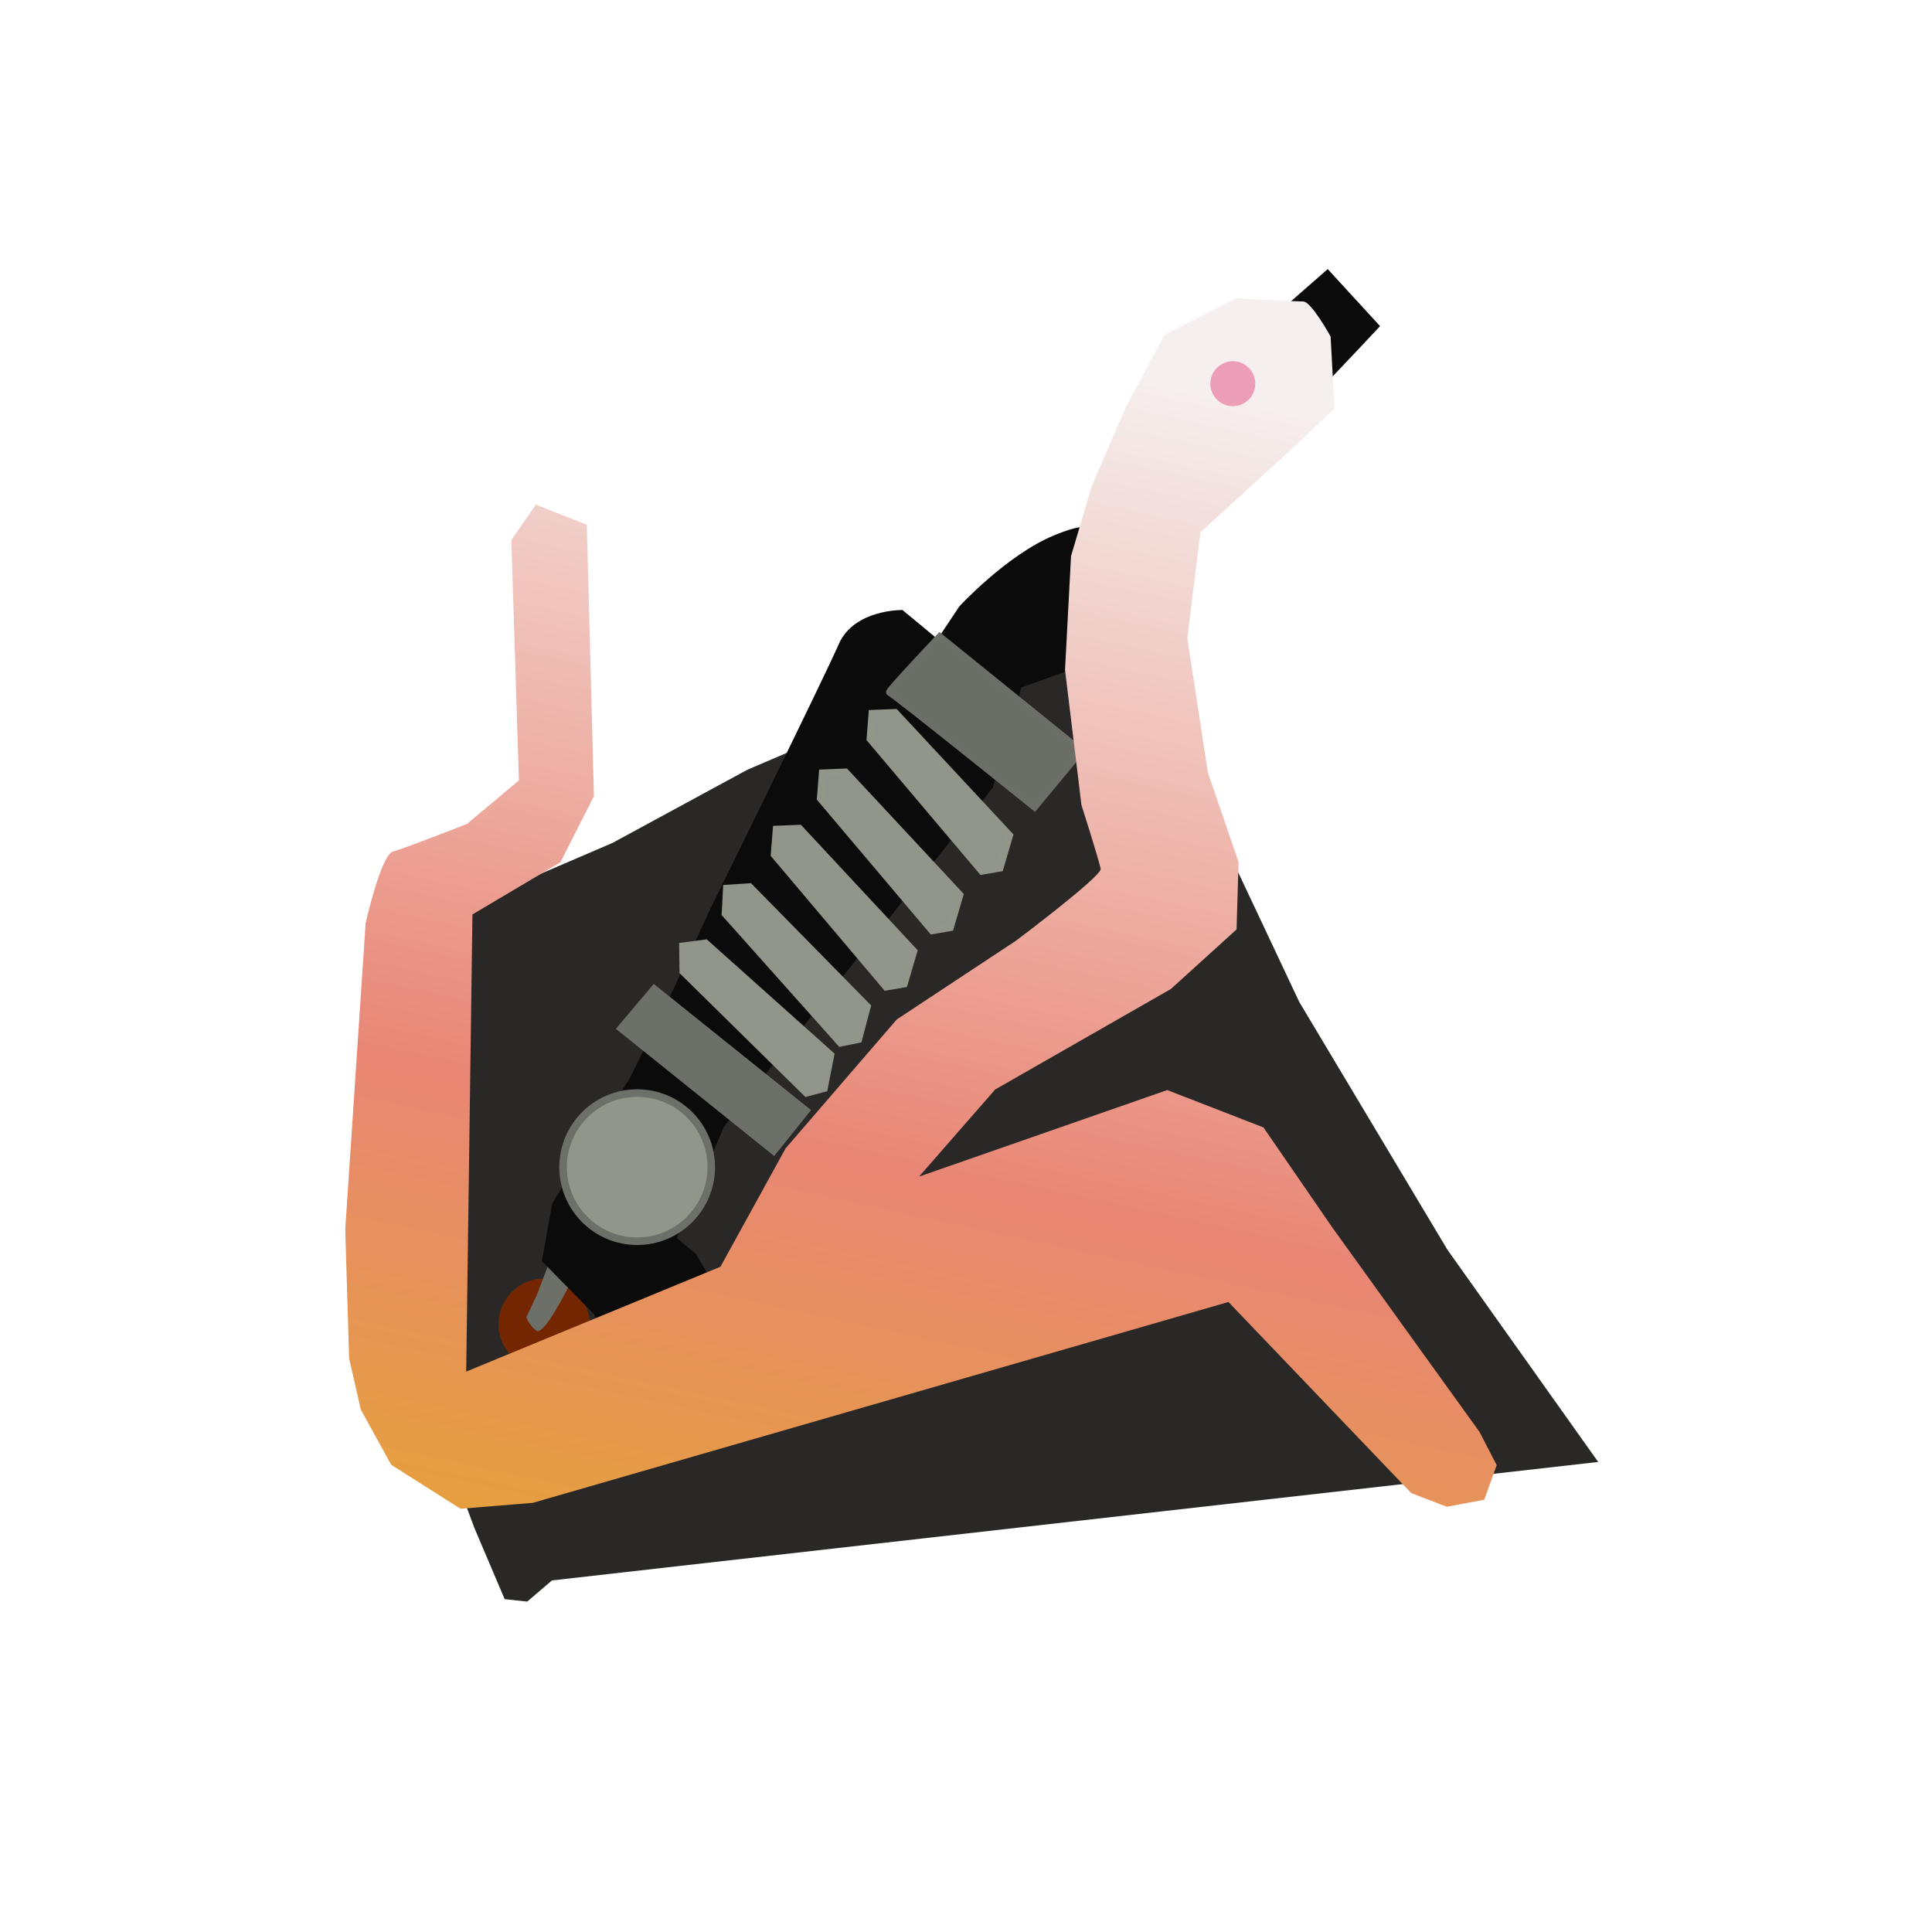
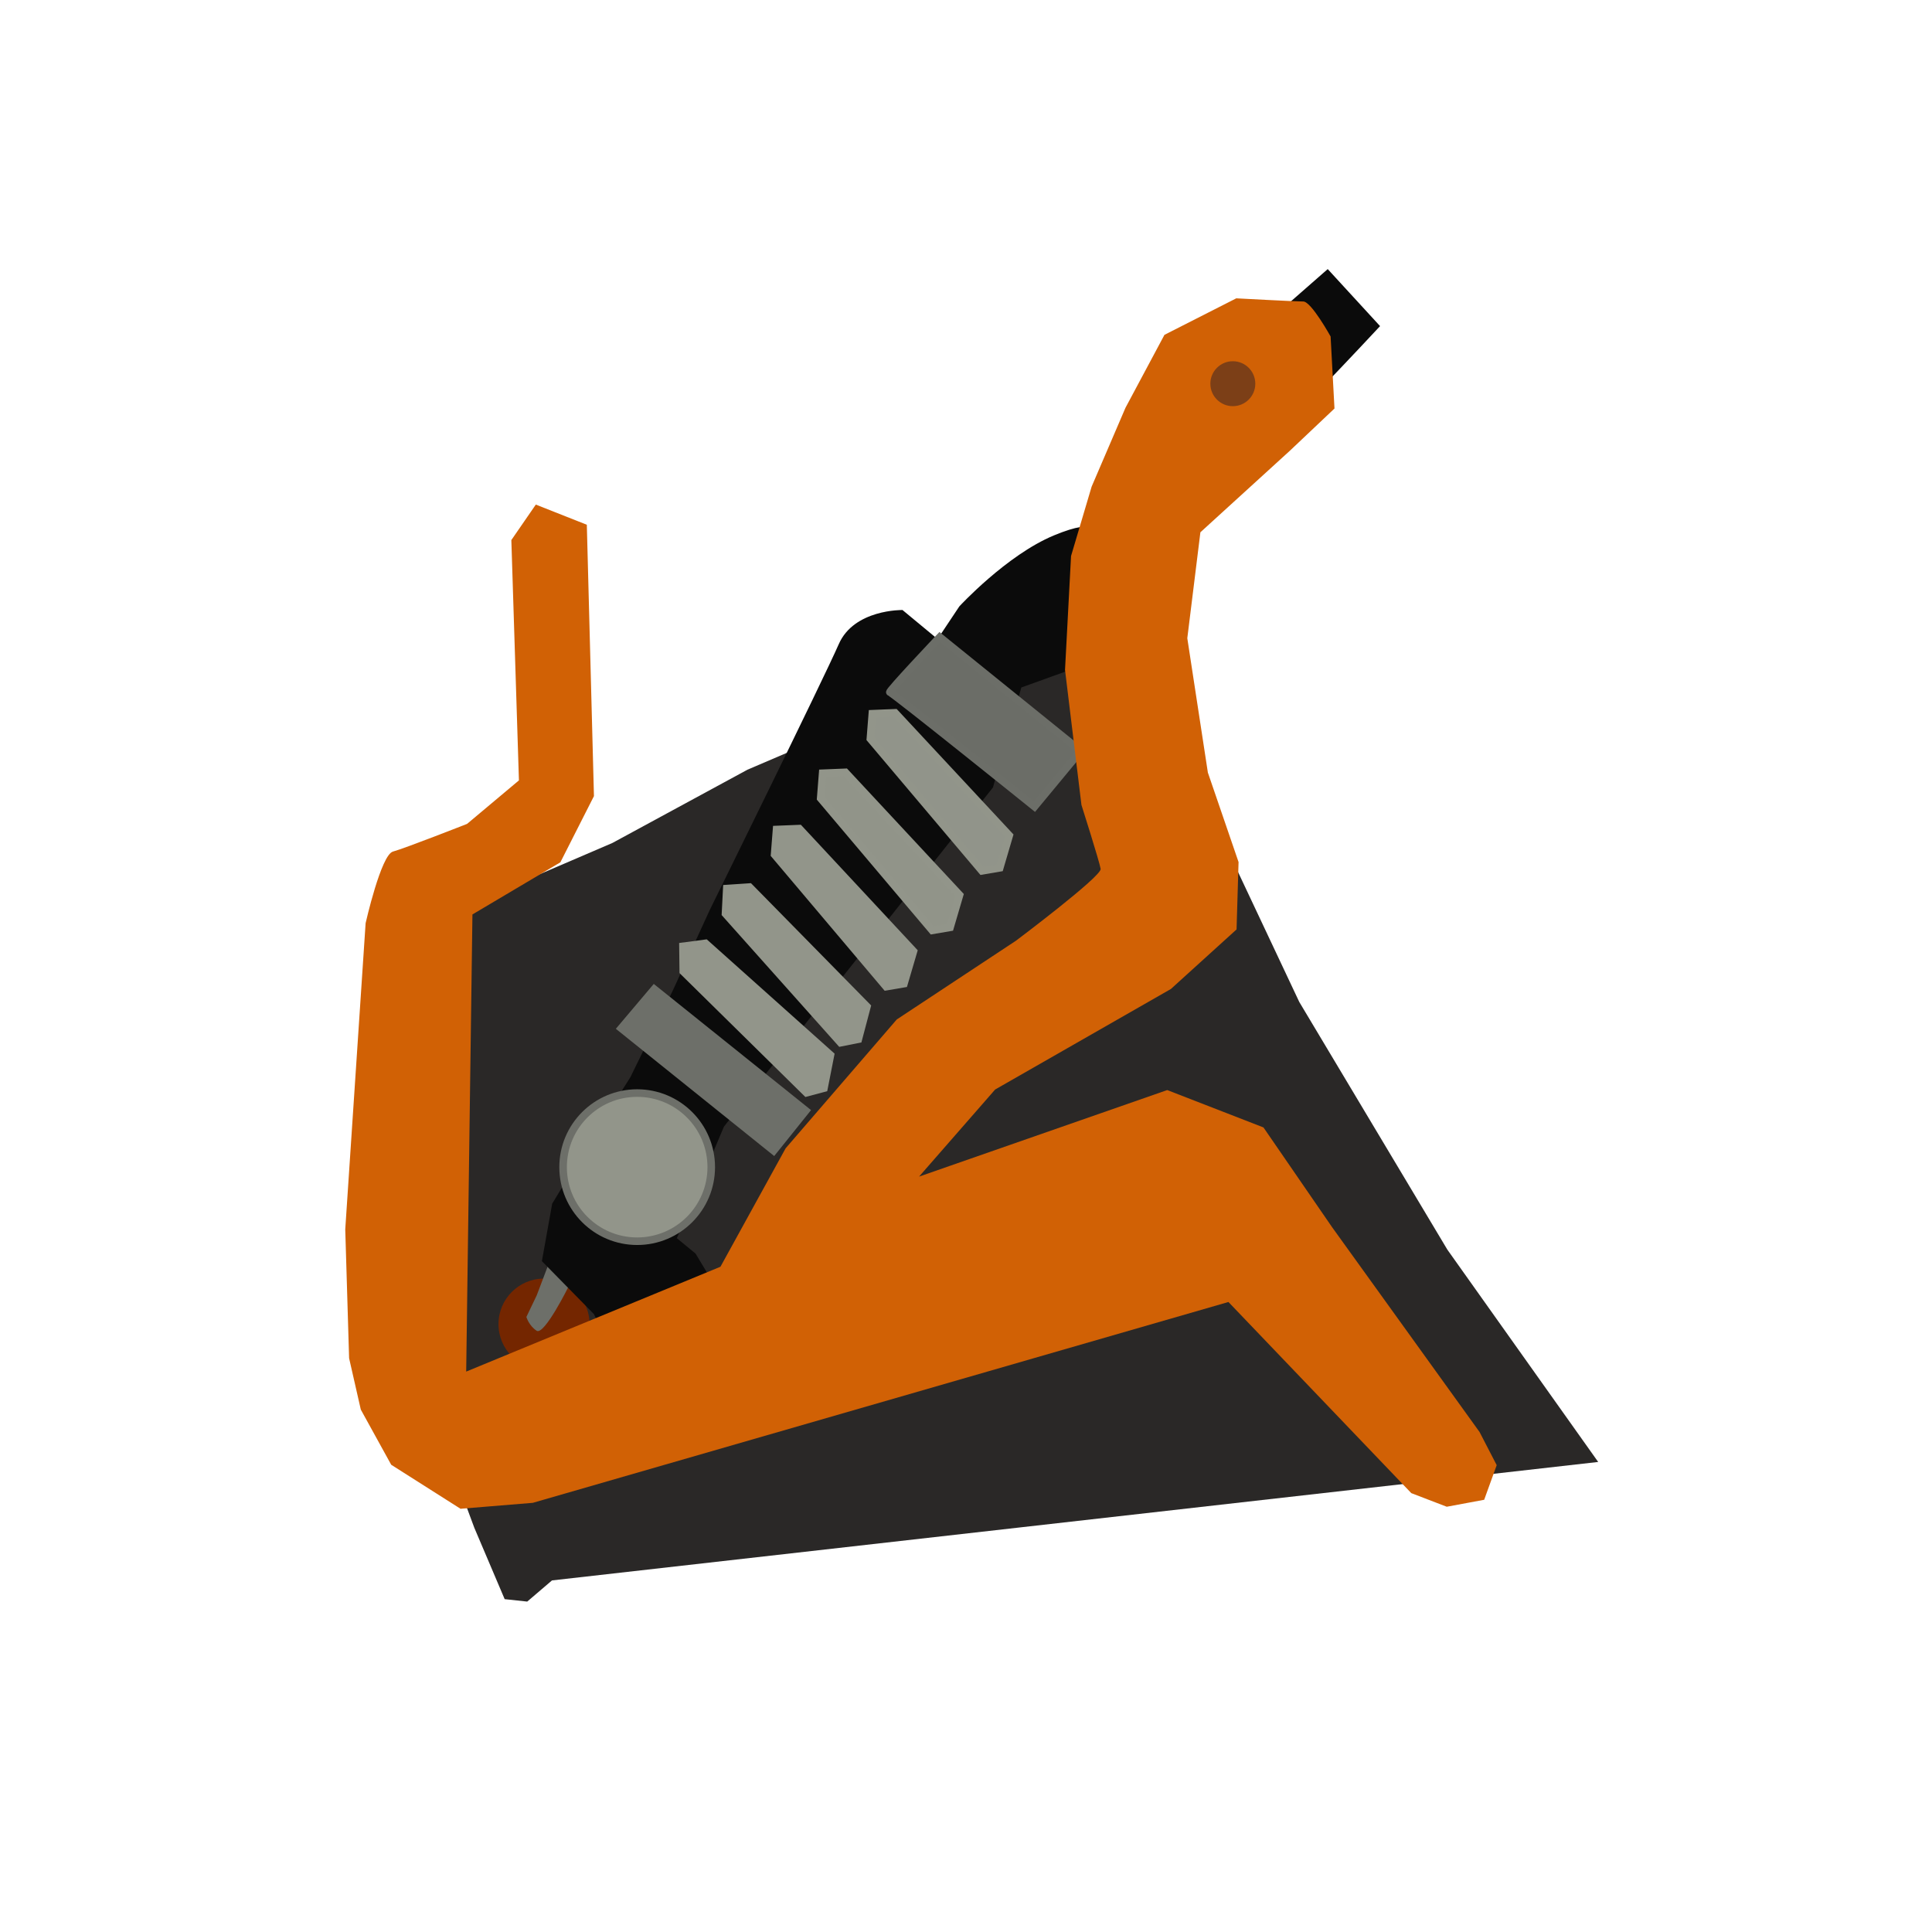
<svg xmlns="http://www.w3.org/2000/svg" xmlns:xlink="http://www.w3.org/1999/xlink" width="256" height="256" viewBox="0 0 67.733 67.733" version="1.1" id="svg5" xml:space="preserve">
  <defs id="defs2">
-     <linearGradient id="linearGradient5782">
-       <stop style="stop-color:#f5f0ef;stop-opacity:1;" offset="0" id="stop5778" />
-       <stop style="stop-color:#e98675;stop-opacity:1;" offset="0.637" id="stop8322" />
-       <stop style="stop-color:#e5a238;stop-opacity:1;" offset="1" id="stop5780" />
-     </linearGradient>
-     <linearGradient xlink:href="#linearGradient5782" id="linearGradient5784" x1="47.906" y1="154.321" x2="38.293" y2="198.975" gradientUnits="userSpaceOnUse" gradientTransform="translate(-12.09169,-142.1722)" />
    <clipPath clipPathUnits="userSpaceOnUse" id="clipPath45897">
      <use x="0" y="0" xlink:href="#g45893" id="use45899" />
    </clipPath>
  </defs>
  <g id="layer1">
    <path style="fill:#2a2827;fill-opacity:1;stroke:none;stroke-width:0.265px;stroke-linecap:butt;stroke-linejoin:miter;stroke-opacity:1" d="m 18.484,56.149 0.868,-0.742 36.678,-4.153 -5.288,-7.444 -5.191,-8.682 -3.567,-7.57 -1.583,-7.842 -4.994,3.331 -9.201,3.937 -4.738,2.57 -3.787,1.627 -2.329,0.918 0.525,5.353 -0.279,13.334 1.031,2.776 1.064,2.502 z" id="path1994" />
    <g id="g61958" transform="translate(-12.94601,-140.8041)">
      <circle style="fill:#742600;fill-opacity:1;fill-rule:evenodd;stroke:none;stroke-width:0.265;stroke-opacity:1" id="path58870" cx="32.019" cy="187.226" r="1.597" />
      <path style="fill:#6d6f69;fill-opacity:1;stroke:none;stroke-width:0.265px;stroke-linecap:butt;stroke-linejoin:miter;stroke-opacity:1" d="m 32.291,184.823 -0.528,1.393 -0.363,0.759 c 0,0 0.09,0.308 0.36,0.483 0.269,0.175 1.129,-1.569 1.129,-1.569 l 0.575,-0.965 z" id="path59907" />
      <path style="fill:#0b0b0b;fill-opacity:1;stroke:none;stroke-width:0.265px;stroke-linecap:butt;stroke-linejoin:miter;stroke-opacity:1" d="m 59.494,150.238 -2.821,2.471 -3.362,4.145 -2.041,2.721 c 0,0 0.283,-0.689 -1.376,0 -1.659,0.689 -3.315,2.488 -3.315,2.488 l -0.763,1.145 -1.23,-1.018 c 0,0 -1.698,-0.031 -2.234,1.197 -0.536,1.228 -4.512,9.297 -4.512,9.297 l -1.314,2.862 -1.481,3.025 -1.284,2.028 -1.456,2.404 -0.361,2.015 1.823,1.856 0.681,1.377 3.876,-1.849 -0.993,-1.649 -0.656,-0.54 1.651,-3.911 4.3,-5.427 5.131,-6.463 0.996,-3.506 1.872,-0.675 c 0,0 5.726,-7.351 6.058,-7.351 0.332,0 4.646,-4.643 4.646,-4.643 z" id="path16171" />
      <path style="fill:#6b6d67;fill-opacity:1;stroke:#6c6e68;stroke-width:0.265px;stroke-linecap:butt;stroke-linejoin:miter;stroke-opacity:1" d="m 44.145,165.075 c 0.116,0.022 5.069,4.009 5.069,4.009 l 1.617,-1.953 -4.938,-3.991 c 0,0 -1.842,1.944 -1.748,1.935 z" id="path22637" />
      <path style="fill:#6d6f69;fill-opacity:1;stroke:#6d6f69;stroke-width:0.265px;stroke-linecap:butt;stroke-linejoin:miter;stroke-opacity:1" d="m 34.725,176.854 5.343,4.293 1.126,-1.404 -5.31,-4.26 z" id="path27817" />
      <path style="fill:#92958a;fill-opacity:1;stroke:#92958a;stroke-width:0.268px;stroke-linecap:butt;stroke-linejoin:miter;stroke-opacity:1" d="m 36.902,174.862 4.319,4.252 0.611,-0.162 0.228,-1.159 -4.38,-3.916 -0.789,0.104 z" id="path30132" />
      <path style="fill:#92958a;fill-opacity:1;stroke:#92958a;stroke-width:0.268px;stroke-linecap:butt;stroke-linejoin:miter;stroke-opacity:1" d="m 38.382,172.837 4.035,4.522 0.62,-0.123 0.302,-1.142 -4.118,-4.19 -0.794,0.053 z" id="path30132-3" />
      <path style="fill:#92958a;fill-opacity:1;stroke:#92958a;stroke-width:0.268px;stroke-linecap:butt;stroke-linejoin:miter;stroke-opacity:1" d="m 40.103,170.765 3.911,4.629 0.623,-0.106 0.333,-1.133 -4.003,-4.3 -0.795,0.032 z" id="path30132-6" />
      <path style="fill:#919489;fill-opacity:1;stroke:#92958a;stroke-width:0.268px;stroke-linecap:butt;stroke-linejoin:miter;stroke-opacity:1" d="m 41.719,168.792 3.911,4.629 0.623,-0.106 0.333,-1.133 -4.003,-4.3 -0.795,0.032 z" id="path30132-6-7" />
      <path style="fill:#91948a;fill-opacity:1;stroke:#92958a;stroke-width:0.268px;stroke-linecap:butt;stroke-linejoin:miter;stroke-opacity:1" d="m 43.461,166.705 3.911,4.629 0.623,-0.106 0.333,-1.133 -4.003,-4.3 -0.795,0.032 z" id="path30132-6-5" />
      <g id="g45905" transform="translate(-49.64572,-0.534641)">
        <circle style="fill:#92958a;fill-opacity:1;fill-rule:evenodd;stroke:#6d6f69;stroke-width:0.265;stroke-opacity:1" id="path41524" cx="84.93" cy="182.257" r="2.597" />
        <g id="g45895" clip-path="url(#clipPath45897)" style="fill:#000000;fill-opacity:1;fill-rule:evenodd;stroke:none;stroke-opacity:1" transform="translate(5.672101,1.379451)">
          <g id="g45893" style="fill:#000000;fill-opacity:1;fill-rule:evenodd;stroke:none;stroke-opacity:1">
            <path id="path42252" style="fill:#000000;fill-opacity:1;stroke:none;stroke-width:0.265" d="m 79.754,180.883 a 0.51,0.51 0 0 1 -0.51,0.51 0.51,0.51 0 0 1 -0.51,-0.51 0.51,0.51 0 0 1 0.51,-0.51 0.51,0.51 0 0 1 0.51,0.51 z" />
          </g>
        </g>
      </g>
    </g>
-     <path style="fill:url(#linearGradient5784);fill-opacity:1;stroke:none;stroke-width:0.265px;stroke-linecap:butt;stroke-linejoin:miter;stroke-opacity:1" d="m 12.239,47.616 0.41,1.802 1.066,1.934 2.43,1.543 2.535,-0.208 24.387,-7.041 6.411,6.701 1.243,0.477 1.312,-0.244 0.439,-1.214 -0.601,-1.162 -5.168,-7.178 -2.408,-3.5 -3.374,-1.31 -8.7,3.034 2.667,-3.053 6.162,-3.525 2.302,-2.088 0.07,-2.361 -1.076,-3.138 -0.721,-4.71 0.459,-3.714 3.137,-2.859 1.564,-1.48 -0.136,-2.525 c 0,0 -0.678,-1.227 -0.957,-1.227 -0.279,0 -2.35,-0.111 -2.35,-0.111 l -2.518,1.28 -1.366,2.556 -1.187,2.765 -0.722,2.434 -0.211,3.991 0.576,4.735 c 0,0 0.631,1.983 0.673,2.242 0.042,0.258 -2.969,2.518 -2.969,2.518 l -4.179,2.761 -3.896,4.517 -2.285,4.152 -8.914,3.676 0.219,-16.027 3.083,-1.828 1.177,-2.321 -0.25,-9.513 -1.788,-0.707 -0.858,1.244 0.266,8.425 -1.818,1.525 c 0,0 -2.182,0.858 -2.599,0.971 -0.417,0.113 -0.958,2.51 -0.958,2.51 l -0.714,10.735 z" id="path3639" />
-     <circle style="fill:#ec9eb8;fill-opacity:1;stroke:none;stroke-width:0.265" id="path9342" cx="43.221" cy="13.452" r="0.788" />
+     <path style="fill:#d16105;fill-opacity:1;stroke:none;stroke-width:0.265px;stroke-linecap:butt;stroke-linejoin:miter;stroke-opacity:1" d="m 12.239,47.616 0.41,1.802 1.066,1.934 2.43,1.543 2.535,-0.208 24.387,-7.041 6.411,6.701 1.243,0.477 1.312,-0.244 0.439,-1.214 -0.601,-1.162 -5.168,-7.178 -2.408,-3.5 -3.374,-1.31 -8.7,3.034 2.667,-3.053 6.162,-3.525 2.302,-2.088 0.07,-2.361 -1.076,-3.138 -0.721,-4.71 0.459,-3.714 3.137,-2.859 1.564,-1.48 -0.136,-2.525 c 0,0 -0.678,-1.227 -0.957,-1.227 -0.279,0 -2.35,-0.111 -2.35,-0.111 l -2.518,1.28 -1.366,2.556 -1.187,2.765 -0.722,2.434 -0.211,3.991 0.576,4.735 c 0,0 0.631,1.983 0.673,2.242 0.042,0.258 -2.969,2.518 -2.969,2.518 l -4.179,2.761 -3.896,4.517 -2.285,4.152 -8.914,3.676 0.219,-16.027 3.083,-1.828 1.177,-2.321 -0.25,-9.513 -1.788,-0.707 -0.858,1.244 0.266,8.425 -1.818,1.525 c 0,0 -2.182,0.858 -2.599,0.971 -0.417,0.113 -0.958,2.51 -0.958,2.51 l -0.714,10.735 z" id="path3639" />
+     <circle style="fill:#7c3f17;fill-opacity:1;stroke:none;stroke-width:0.265" id="path9342" cx="43.221" cy="13.452" r="0.788" />
  </g>
</svg>
